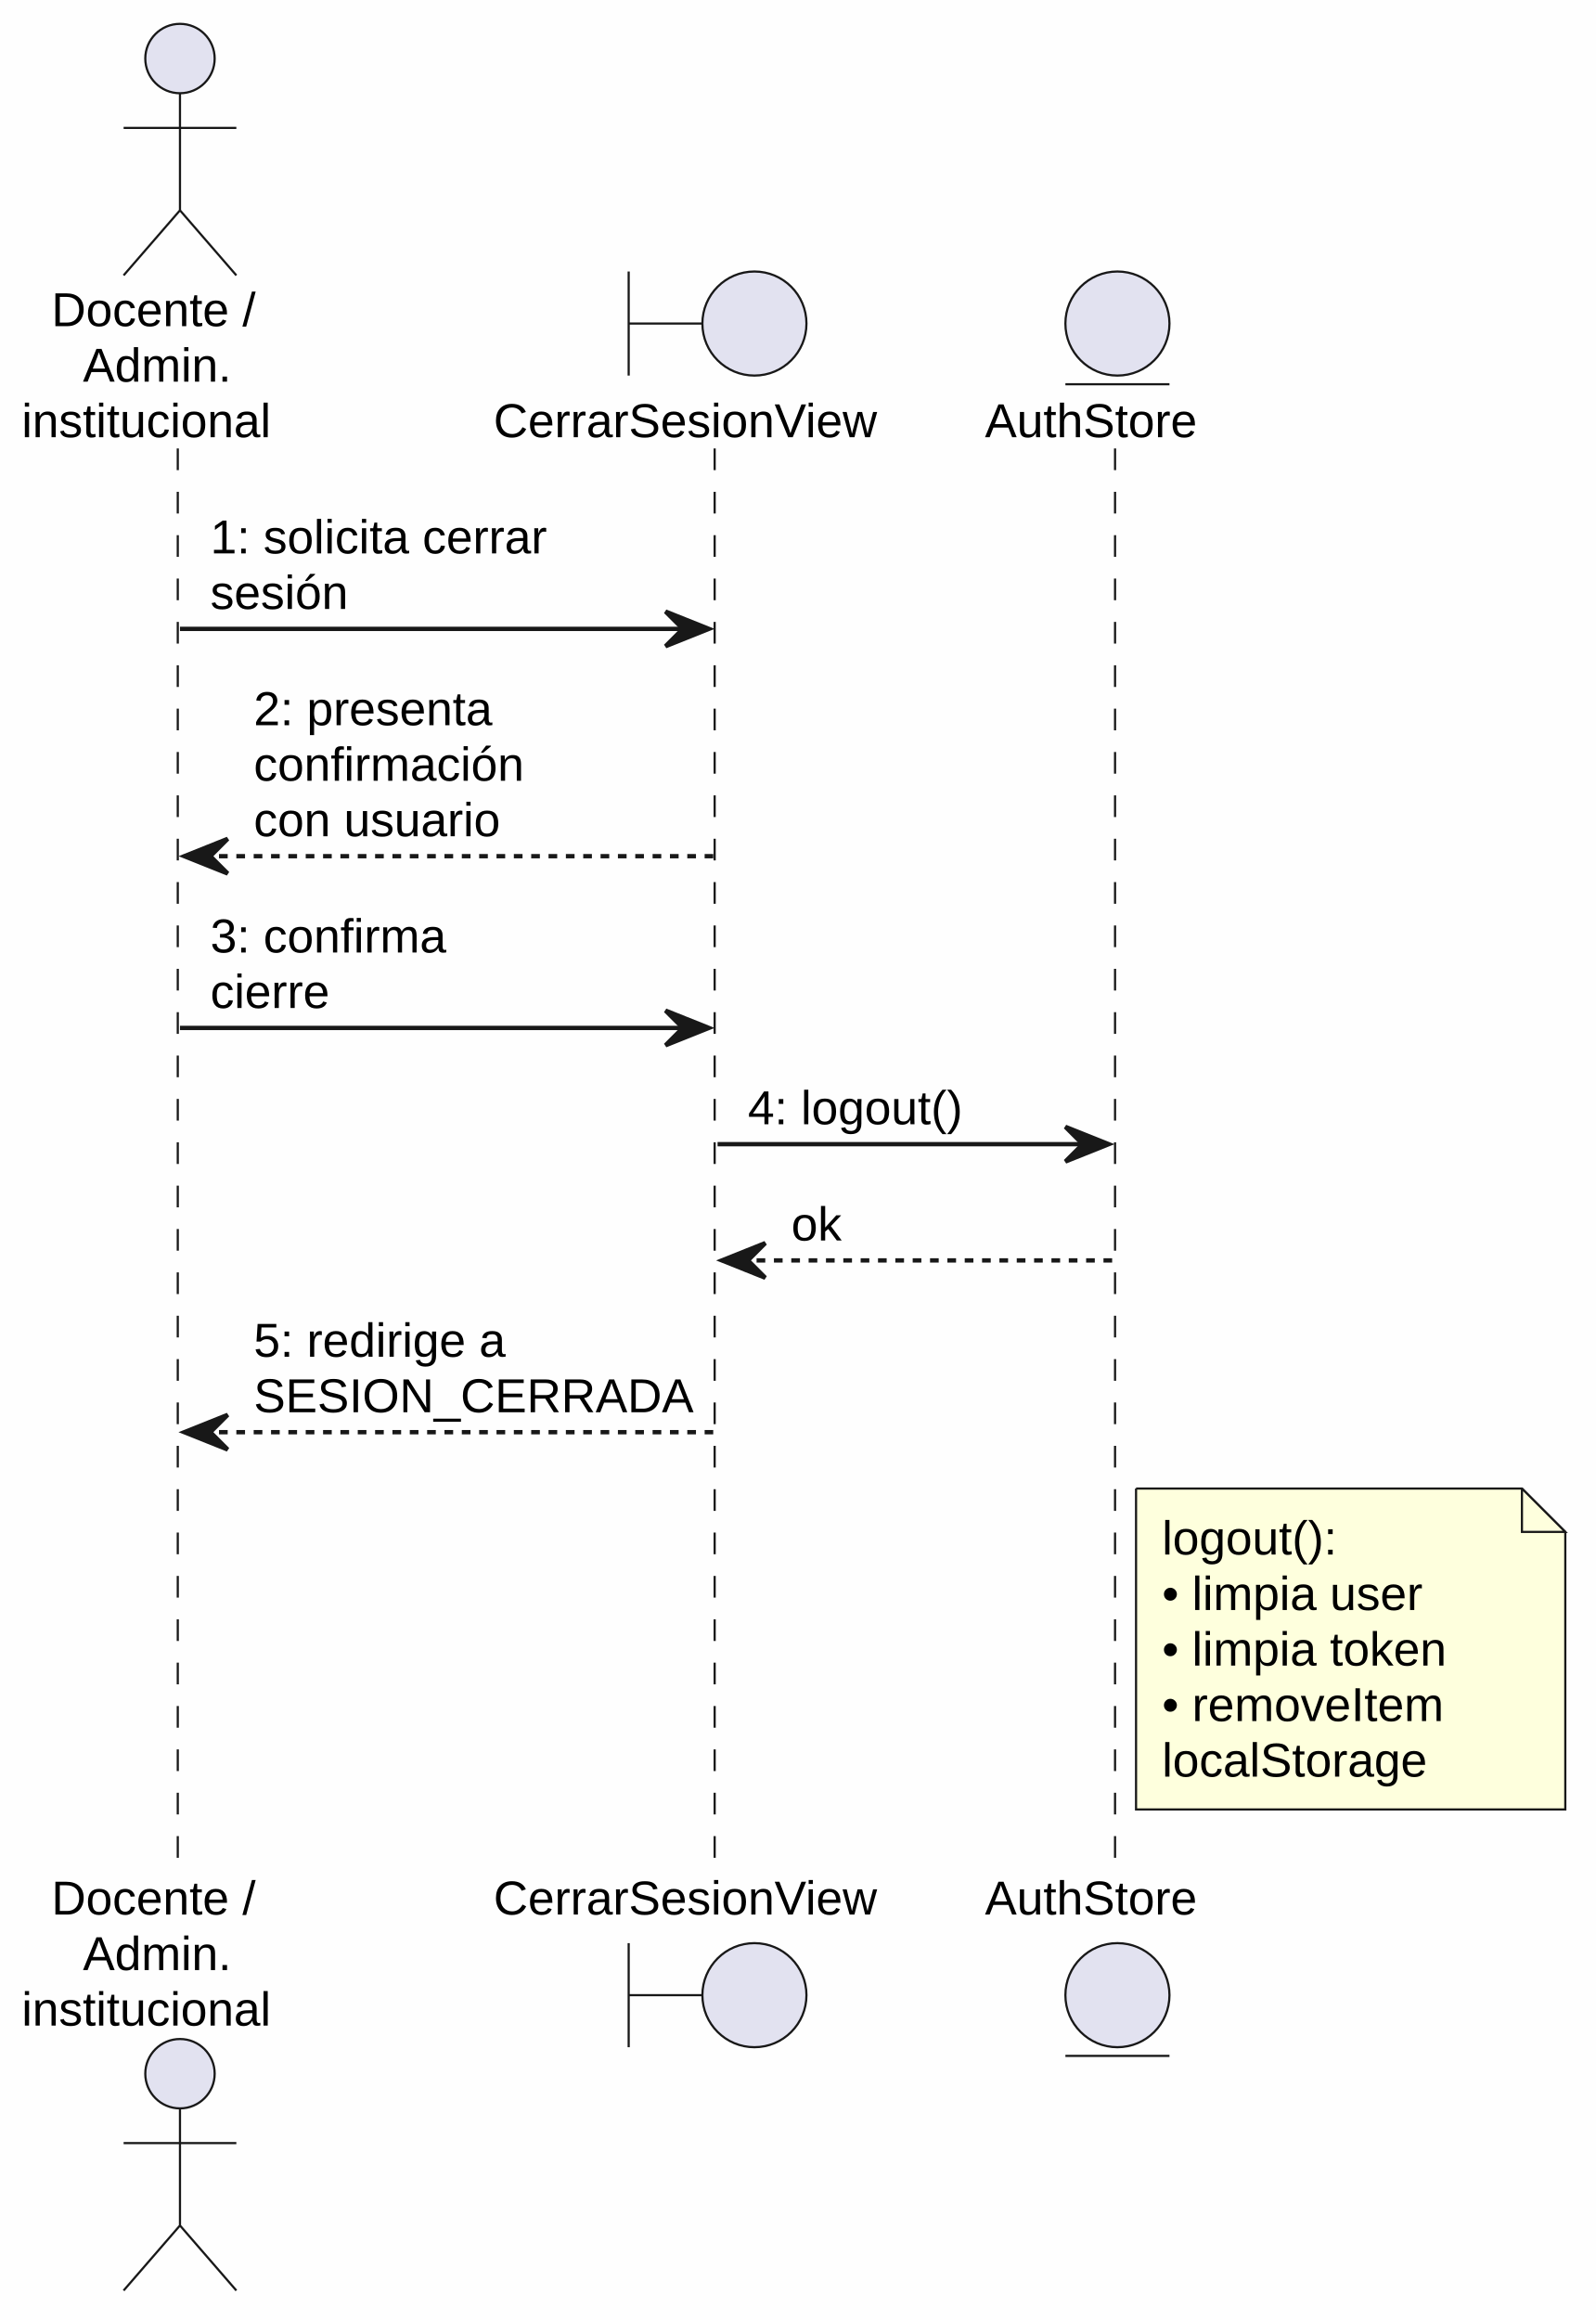
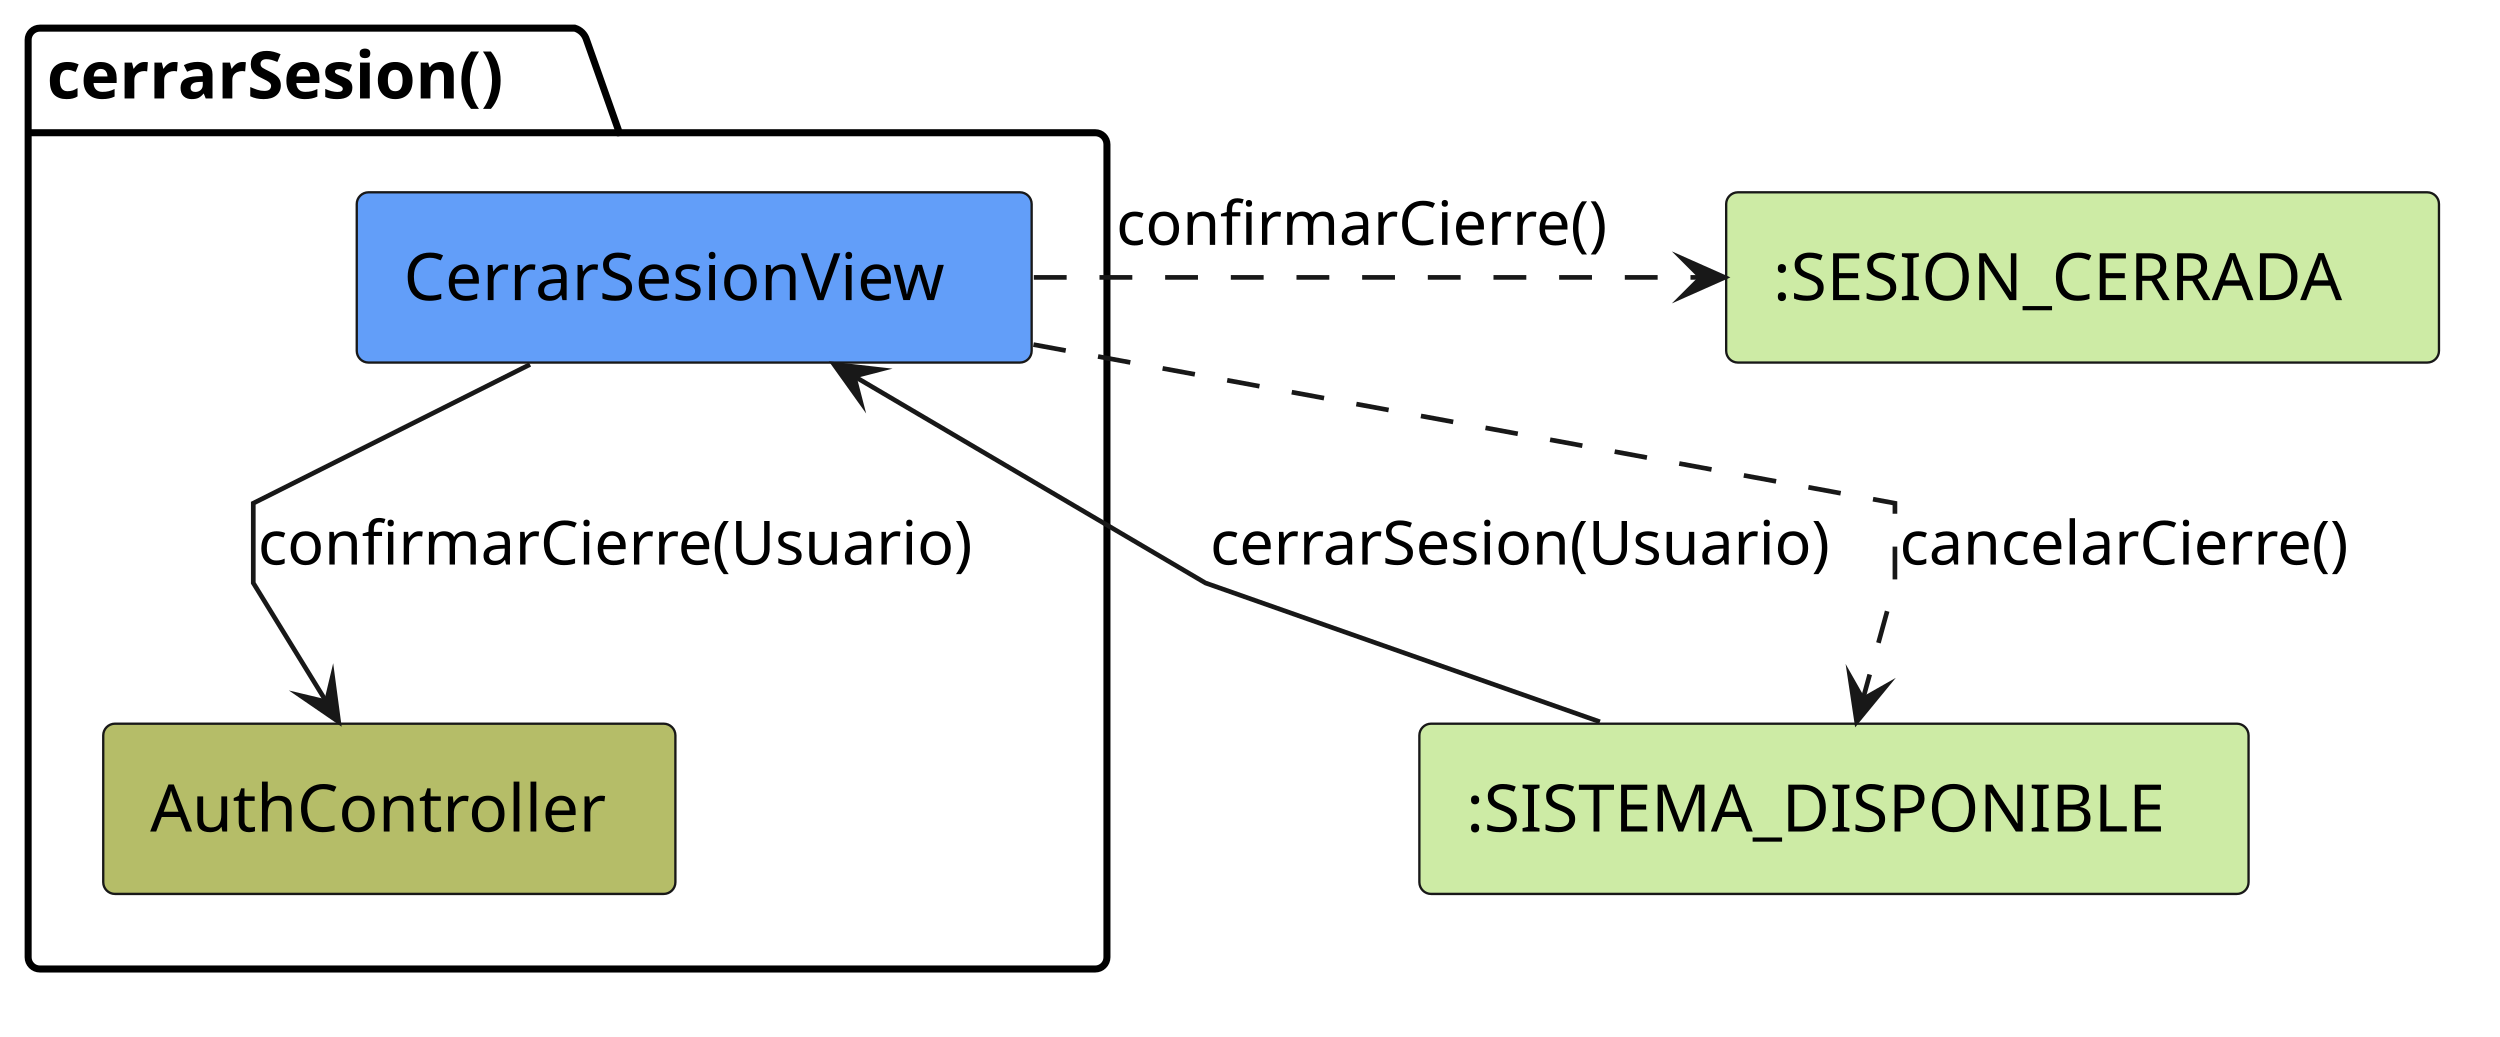
- <svg xmlns="http://www.w3.org/2000/svg" contentStyleType="text/css" data-diagram-type="SEQUENCE" height="535px" preserveAspectRatio="none" style="width:368px;height:535px;background:#FEFEFE;" version="1.1" viewBox="0 0 368 535" width="368px" zoomAndPan="magnify">
+ <svg xmlns="http://www.w3.org/2000/svg" contentStyleType="text/css" data-diagram-type="DESCRIPTION" height="221px" preserveAspectRatio="none" style="width:533px;height:221px;background:#FFFFFF;" version="1.1" viewBox="0 0 533 221" width="533px" zoomAndPan="magnify">
  <defs />
  <g>
-     <rect fill="#FEFEFE" height="535" style="stroke:none;stroke-width:1;" width="368" x="0" y="0" />
-     <g class="participant-lifeline" data-entity-uid="part1" data-qualified-name="a" id="part1-lifeline">
-       <g>
-         <rect fill="#000000" fill-opacity="0" height="328.875" width="8" x="37.508" y="103.414" />
-         <line style="stroke:#181818;stroke-width:0.5;stroke-dasharray:5,5;" x1="41" x2="41" y1="103.414" y2="432.289" />
-       </g>
+     <g class="cluster" data-qualified-name="cerrarSesion" data-source-line="4" id="ent0002">
+       <path d="M8.5,6 L122.546,6 A3.75,3.75 0 0 1 125.046,8.5 L132.046,28.297 L233.5,28.297 A2.5,2.5 0 0 1 236,30.797 L236,204.09 A2.5,2.5 0 0 1 233.5,206.59 L8.5,206.59 A2.5,2.5 0 0 1 6,204.09 L6,8.5 A2.5,2.5 0 0 1 8.5,6" fill="none" style="stroke:#000000;stroke-width:1.5;" />
+       <line style="stroke:#000000;stroke-width:1.5;" x1="6" x2="132.046" y1="28.297" y2="28.297" />
+       <text fill="#000000" font-family="sans-serif" font-size="14" font-weight="700" lengthAdjust="spacing" textLength="113.046" x="10" y="20.995">cerrarSesion()</text>
    </g>
-     <g class="participant-lifeline" data-entity-uid="part2" data-qualified-name="v" id="part2-lifeline">
-       <g>
-         <rect fill="#000000" fill-opacity="0" height="328.875" width="8" x="161.49" y="103.414" />
-         <line style="stroke:#181818;stroke-width:0.5;stroke-dasharray:5,5;" x1="164.82" x2="164.82" y1="103.414" y2="432.289" />
-       </g>
+     <g class="entity" data-qualified-name="cerrarSesion.CerrarSesionView" data-source-line="5" id="ent0003">
+       <rect fill="#629EF9" height="36.297" rx="2.5" ry="2.5" style="stroke:#181818;stroke-width:0.5;" width="143.888" x="76.06" y="41" />
+       <text fill="#000000" font-family="sans-serif" font-size="14" lengthAdjust="spacing" textLength="123.888" x="86.06" y="63.995">CerrarSesionView</text>
    </g>
-     <g class="participant-lifeline" data-entity-uid="part3" data-qualified-name="st" id="part3-lifeline">
-       <g>
-         <rect fill="#000000" fill-opacity="0" height="328.875" width="8" x="253.709" y="103.414" />
-         <line style="stroke:#181818;stroke-width:0.5;stroke-dasharray:5,5;" x1="257.161" x2="257.161" y1="103.414" y2="432.289" />
-       </g>
+     <g class="entity" data-qualified-name="cerrarSesion.AuthController" data-source-line="6" id="ent0004">
+       <rect fill="#B5BD68" height="36.297" rx="2.5" ry="2.5" style="stroke:#181818;stroke-width:0.5;" width="121.985" x="22.01" y="154.29" />
+       <text fill="#000000" font-family="sans-serif" font-size="14" lengthAdjust="spacing" textLength="101.985" x="32.01" y="177.285">AuthController</text>
    </g>
-     <g class="participant participant-head" data-entity-uid="part1" data-qualified-name="a" id="part1-head">
-       <text fill="#000000" font-family="Arial" font-size="11" lengthAdjust="spacing" textLength="53.27" x="11.872" y="75.21">Docente /</text>
-       <text fill="#000000" font-family="Arial" font-size="11" lengthAdjust="spacing" textLength="38.747" x="19.134" y="88.015">Admin.</text>
-       <text fill="#000000" font-family="Arial" font-size="11" lengthAdjust="spacing" textLength="67.015" x="5" y="100.82">institucional</text>
-       <ellipse cx="41.508" cy="13.5" fill="#E2E2F0" rx="8" ry="8" style="stroke:#181818;stroke-width:0.5;" />
-       <path d="M41.508,21.5 L41.508,48.5 M28.508,29.5 L54.508,29.5 M41.508,48.5 L28.508,63.5 M41.508,48.5 L54.508,63.5" fill="none" style="stroke:#181818;stroke-width:0.5;" />
+     <g class="entity" data-qualified-name="SISTEMADISPONIBLE" data-source-line="3" id="ent0001">
+       <rect fill="#CDEBA5" height="36.297" rx="2.5" ry="2.5" style="stroke:#181818;stroke-width:0.5;" width="176.782" x="302.61" y="154.29" />
+       <text fill="#000000" font-family="sans-serif" font-size="14" lengthAdjust="spacing" textLength="156.782" x="312.61" y="177.285">:SISTEMA_DISPONIBLE</text>
    </g>
-     <g class="participant participant-tail" data-entity-uid="part1" data-qualified-name="a" id="part1-tail">
-       <text fill="#000000" font-family="Arial" font-size="11" lengthAdjust="spacing" textLength="53.27" x="11.872" y="441.5">Docente /</text>
-       <text fill="#000000" font-family="Arial" font-size="11" lengthAdjust="spacing" textLength="38.747" x="19.134" y="454.304">Admin.</text>
-       <text fill="#000000" font-family="Arial" font-size="11" lengthAdjust="spacing" textLength="67.015" x="5" y="467.109">institucional</text>
-       <ellipse cx="41.508" cy="478.203" fill="#E2E2F0" rx="8" ry="8" style="stroke:#181818;stroke-width:0.5;" />
-       <path d="M41.508,486.203 L41.508,513.203 M28.508,494.203 L54.508,494.203 M41.508,513.203 L28.508,528.203 M41.508,513.203 L54.508,528.203" fill="none" style="stroke:#181818;stroke-width:0.5;" />
+     <g class="entity" data-qualified-name="SESIONCERRADA" data-source-line="9" id="ent0005">
+       <rect fill="#CDEBA5" height="36.297" rx="2.5" ry="2.5" style="stroke:#181818;stroke-width:0.5;" width="151.968" x="368.02" y="41" />
+       <text fill="#000000" font-family="sans-serif" font-size="14" lengthAdjust="spacing" textLength="131.968" x="378.02" y="63.995">:SESION_CERRADA</text>
    </g>
-     <g class="participant participant-head" data-entity-uid="part2" data-qualified-name="v" id="part2-head">
-       <text fill="#000000" font-family="Arial" font-size="11" lengthAdjust="spacing" textLength="97.34" x="113.82" y="100.82">CerrarSesionView</text>
-       <path d="M144.99,62.609 L144.99,86.609 M144.99,74.609 L161.99,74.609" fill="none" style="stroke:#181818;stroke-width:0.5;" />
-       <ellipse cx="173.99" cy="74.609" fill="#E2E2F0" rx="12" ry="12" style="stroke:#181818;stroke-width:0.5;" />
+     <g class="link" data-entity-1="ent0001" data-entity-2="ent0003" data-link-type="dependency" data-source-line="11" id="lnk6">
+       <path d="M341.1,153.89 C303.01,140.48 257,124.29 257,124.29 C257,124.29 214.369,99.206 182.089,80.206" fill="none" id="SISTEMADISPONIBLE-to-CerrarSesionView" style="stroke:#181818;stroke-width:1;" />
+       <polygon fill="#181818" points="177.78,77.67,183.507,85.683,182.089,80.206,187.565,78.788,177.78,77.67" style="stroke:#181818;stroke-width:1;stroke-linejoin:miter;stroke-miterlimit:10;" />
+       <text fill="#000000" font-family="sans-serif" font-size="13" lengthAdjust="spacing" textLength="141.521" x="258" y="120.357">cerrarSesion(Usuario)</text>
    </g>
-     <g class="participant participant-tail" data-entity-uid="part2" data-qualified-name="v" id="part2-tail">
-       <text fill="#000000" font-family="Arial" font-size="11" lengthAdjust="spacing" textLength="97.34" x="113.82" y="441.5">CerrarSesionView</text>
-       <path d="M144.99,448.094 L144.99,472.094 M144.99,460.094 L161.99,460.094" fill="none" style="stroke:#181818;stroke-width:0.5;" />
-       <ellipse cx="173.99" cy="460.094" fill="#E2E2F0" rx="12" ry="12" style="stroke:#181818;stroke-width:0.5;" />
+     <g class="link" data-entity-1="ent0003" data-entity-2="ent0001" data-link-type="dependency" data-source-line="15" id="lnk8">
+       <path d="M220.33,73.47 C296.03,87.41 404,107.29 404,107.29 C404,107.29 404,124.29 404,124.29 C404,124.29 400.87,135.66 397.17,149.07" fill="none" id="CerrarSesionView-to-SISTEMADISPONIBLE" style="stroke:#181818;stroke-width:1;stroke-dasharray:7,7;" />
+       <polygon fill="#181818" points="395.84,153.89,402.09,146.278,397.17,149.07,394.378,144.15,395.84,153.89" style="stroke:#181818;stroke-width:1;stroke-linejoin:miter;stroke-miterlimit:10;" />
+       <text fill="#000000" font-family="sans-serif" font-size="13" lengthAdjust="spacing" textLength="104.939" x="405" y="120.357">cancelarCierre()</text>
    </g>
-     <g class="participant participant-head" data-entity-uid="part3" data-qualified-name="st" id="part3-head">
-       <text fill="#000000" font-family="Arial" font-size="11" lengthAdjust="spacing" textLength="55.097" x="227.161" y="100.82">AuthStore</text>
-       <ellipse cx="257.709" cy="74.609" fill="#E2E2F0" rx="12" ry="12" style="stroke:#181818;stroke-width:0.5;" />
-       <line style="stroke:#181818;stroke-width:0.5;" x1="245.709" x2="269.709" y1="88.609" y2="88.609" />
+     <g class="link" data-entity-1="ent0003" data-entity-2="ent0004" data-link-type="dependency" data-source-line="13" id="lnk7">
+       <path d="M113,77.7 C86.27,91.11 54,107.29 54,107.29 C54,107.29 54,124.29 54,124.29 C54,124.29 61.342,136.22 69.582,149.63" fill="none" id="CerrarSesionView-to-AuthController" style="stroke:#181818;stroke-width:1;" />
+       <polygon fill="#181818" points="72.2,153.89,70.896,144.128,69.582,149.63,64.08,148.316,72.2,153.89" style="stroke:#181818;stroke-width:1;stroke-linejoin:miter;stroke-miterlimit:10;" />
+       <text fill="#000000" font-family="sans-serif" font-size="13" lengthAdjust="spacing" textLength="161.77" x="55" y="120.357">confirmarCierre(Usuario)</text>
    </g>
-     <g class="participant participant-tail" data-entity-uid="part3" data-qualified-name="st" id="part3-tail">
-       <text fill="#000000" font-family="Arial" font-size="11" lengthAdjust="spacing" textLength="55.097" x="227.161" y="441.5">AuthStore</text>
-       <ellipse cx="257.709" cy="460.094" fill="#E2E2F0" rx="12" ry="12" style="stroke:#181818;stroke-width:0.5;" />
-       <line style="stroke:#181818;stroke-width:0.5;" x1="245.709" x2="269.709" y1="474.094" y2="474.094" />
+     <g class="link" data-entity-1="ent0003" data-entity-2="ent0005" data-link-type="dependency" data-source-line="16" id="lnk9">
+       <path d="M220.41,59.14 C265.08,59.14 317.31,59.14 362.69,59.14" fill="none" id="CerrarSesionView-to-SESIONCERRADA" style="stroke:#181818;stroke-width:1;stroke-dasharray:7,7;" />
+       <polygon fill="#181818" points="367.69,59.14,358.69,55.14,362.69,59.14,358.69,63.14,367.69,59.14" style="stroke:#181818;stroke-width:1;stroke-linejoin:miter;stroke-miterlimit:10;" />
+       <text fill="#000000" font-family="sans-serif" font-size="13" lengthAdjust="spacing" textLength="112.366" x="237.98" y="52.207">confirmarCierre()</text>
    </g>
-     <g class="message" data-entity-1="part1" data-entity-2="part2" id="msg1">
-       <polygon fill="#181818" points="153.49,141.023,163.49,145.023,153.49,149.023,157.49,145.023" style="stroke:#181818;stroke-width:1;" />
-       <line style="stroke:#181818;stroke-width:1;" x1="41.508" x2="159.49" y1="145.023" y2="145.023" />
-       <text fill="#000000" font-family="Arial" font-size="11" lengthAdjust="spacing" textLength="89.552" x="48.508" y="127.624">1: solicita cerrar</text>
-       <text fill="#000000" font-family="Arial" font-size="11" lengthAdjust="spacing" textLength="34.987" x="48.508" y="140.429">sesión</text>
-     </g>
-     <g class="message" data-entity-1="part2" data-entity-2="part1" id="msg2">
-       <polygon fill="#181818" points="52.508,193.438,42.508,197.438,52.508,201.438,48.508,197.438" style="stroke:#181818;stroke-width:1;" />
-       <line style="stroke:#181818;stroke-width:1;stroke-dasharray:2,2;" x1="46.508" x2="164.49" y1="197.438" y2="197.438" />
-       <text fill="#000000" font-family="Arial" font-size="11" lengthAdjust="spacing" textLength="62.998" x="58.508" y="167.234">2: presenta</text>
-       <text fill="#000000" font-family="Arial" font-size="11" lengthAdjust="spacing" textLength="71.462" x="58.508" y="180.039">confirmación</text>
-       <text fill="#000000" font-family="Arial" font-size="11" lengthAdjust="spacing" textLength="63.97" x="58.508" y="192.843">con usuario</text>
-     </g>
-     <g class="message" data-entity-1="part1" data-entity-2="part2" id="msg3">
-       <polygon fill="#181818" points="153.49,233.047,163.49,237.047,153.49,241.047,157.49,237.047" style="stroke:#181818;stroke-width:1;" />
-       <line style="stroke:#181818;stroke-width:1;" x1="41.508" x2="159.49" y1="237.047" y2="237.047" />
-       <text fill="#000000" font-family="Arial" font-size="11" lengthAdjust="spacing" textLength="62.858" x="48.508" y="219.648">3: confirma</text>
-       <text fill="#000000" font-family="Arial" font-size="11" lengthAdjust="spacing" textLength="31.684" x="48.508" y="232.453">cierre</text>
-     </g>
-     <g class="message" data-entity-1="part2" data-entity-2="part3" id="msg4">
-       <polygon fill="#181818" points="245.709,259.852,255.709,263.852,245.709,267.852,249.709,263.852" style="stroke:#181818;stroke-width:1;" />
-       <line style="stroke:#181818;stroke-width:1;" x1="165.49" x2="251.709" y1="263.852" y2="263.852" />
-       <text fill="#000000" font-family="Arial" font-size="11" lengthAdjust="spacing" textLength="57.567" x="172.49" y="259.257">4: logout()</text>
-     </g>
-     <g class="message" data-entity-1="part3" data-entity-2="part2" id="msg5">
-       <polygon fill="#181818" points="176.49,286.656,166.49,290.656,176.49,294.656,172.49,290.656" style="stroke:#181818;stroke-width:1;" />
-       <line style="stroke:#181818;stroke-width:1;stroke-dasharray:2,2;" x1="170.49" x2="256.709" y1="290.656" y2="290.656" />
-       <text fill="#000000" font-family="Arial" font-size="11" lengthAdjust="spacing" textLength="13.1" x="182.49" y="286.062">ok</text>
-     </g>
-     <g class="message" data-entity-1="part2" data-entity-2="part1" id="msg6">
-       <polygon fill="#181818" points="52.508,326.266,42.508,330.266,52.508,334.266,48.508,330.266" style="stroke:#181818;stroke-width:1;" />
-       <line style="stroke:#181818;stroke-width:1;stroke-dasharray:2,2;" x1="46.508" x2="164.49" y1="330.266" y2="330.266" />
-       <text fill="#000000" font-family="Arial" font-size="11" lengthAdjust="spacing" textLength="67.096" x="58.508" y="312.867">5: redirige a</text>
-       <text fill="#000000" font-family="Arial" font-size="11" lengthAdjust="spacing" textLength="99.983" x="58.508" y="325.671">SESION_CERRADA</text>
-     </g>
-     <path d="M262,343.266 L262,417.266 L361,417.266 L361,353.266 L351,343.266 L262,343.266" fill="#FEFFDD" style="stroke:#181818;stroke-width:0.5;" />
-     <path d="M351,343.266 L351,353.266 L361,353.266 L351,343.266" fill="#FEFFDD" style="stroke:#181818;stroke-width:0.5;" />
-     <text fill="#000000" font-family="Arial" font-size="11" lengthAdjust="spacing" textLength="47.072" x="268" y="358.476">logout():</text>
-     <text fill="#000000" font-family="Arial" font-size="11" lengthAdjust="spacing" textLength="71.081" x="268" y="371.281">• limpia user</text>
-     <text fill="#000000" font-family="Arial" font-size="11" lengthAdjust="spacing" textLength="78.241" x="268" y="384.085">• limpia token</text>
-     <text fill="#000000" font-family="Arial" font-size="11" lengthAdjust="spacing" textLength="77.038" x="268" y="396.89">• removeItem</text>
-     <text fill="#000000" font-family="Arial" font-size="11" lengthAdjust="spacing" textLength="68.669" x="268" y="409.695">localStorage</text>
  </g>
</svg>
